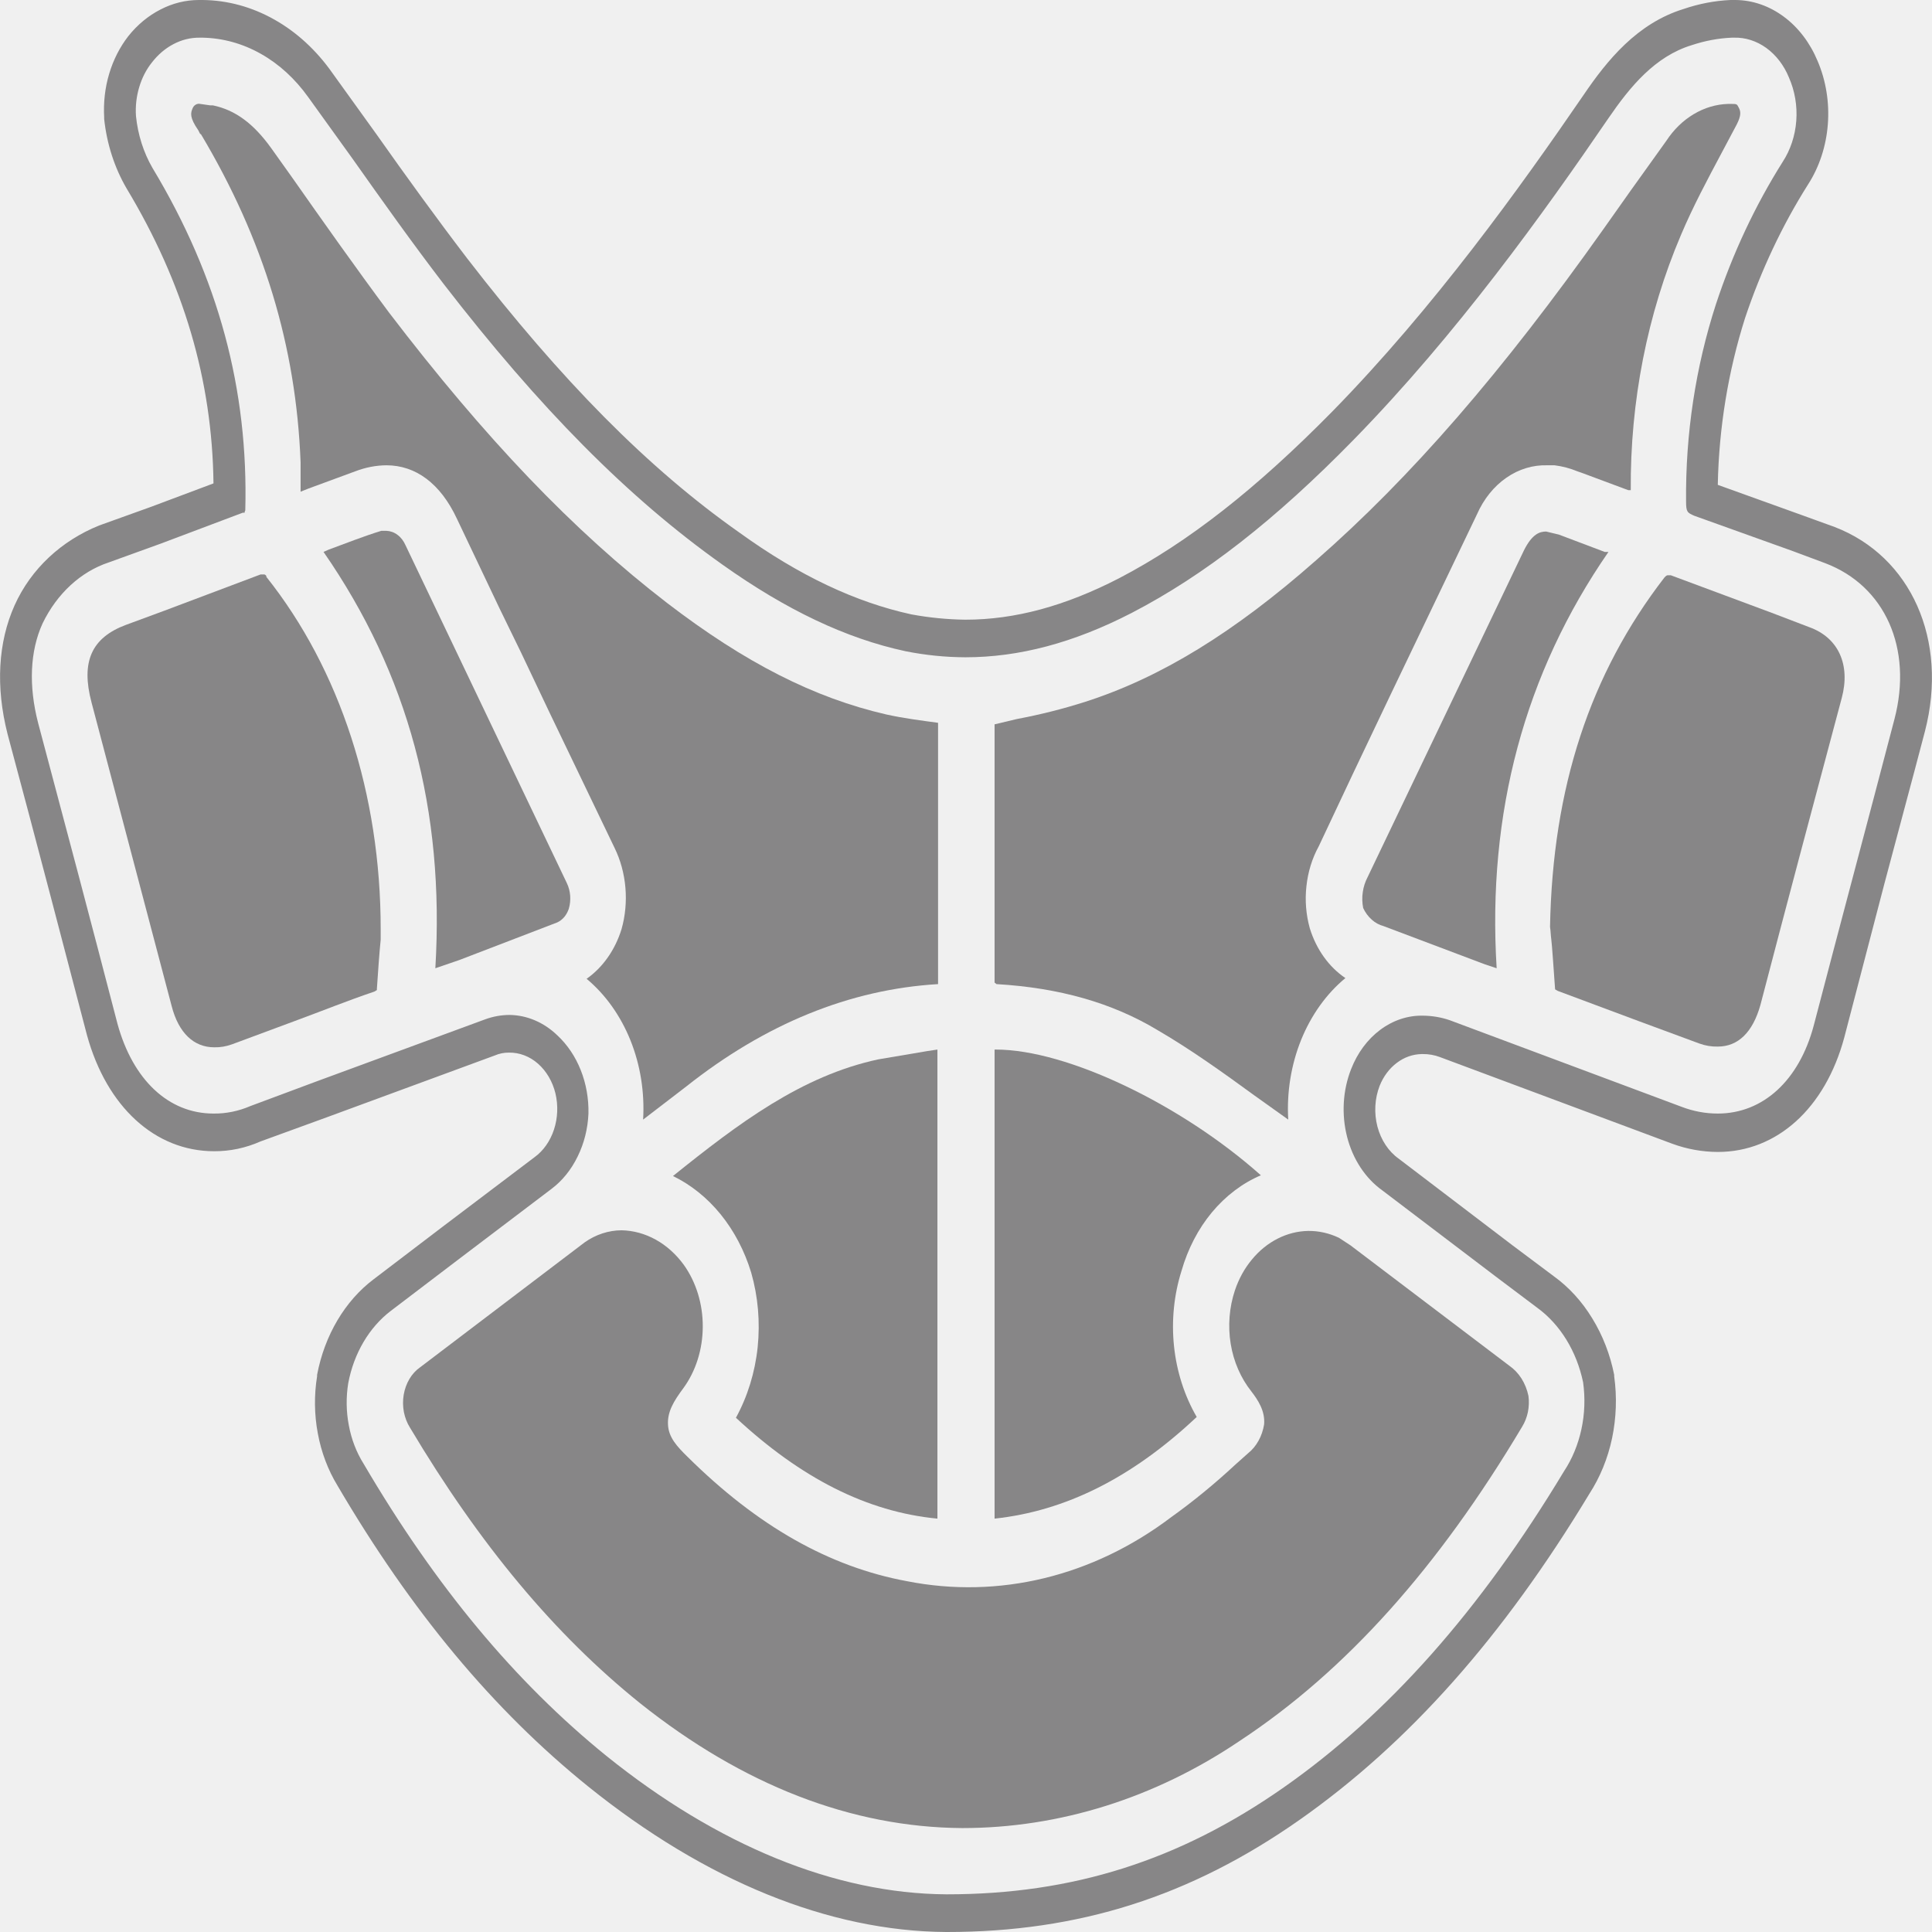
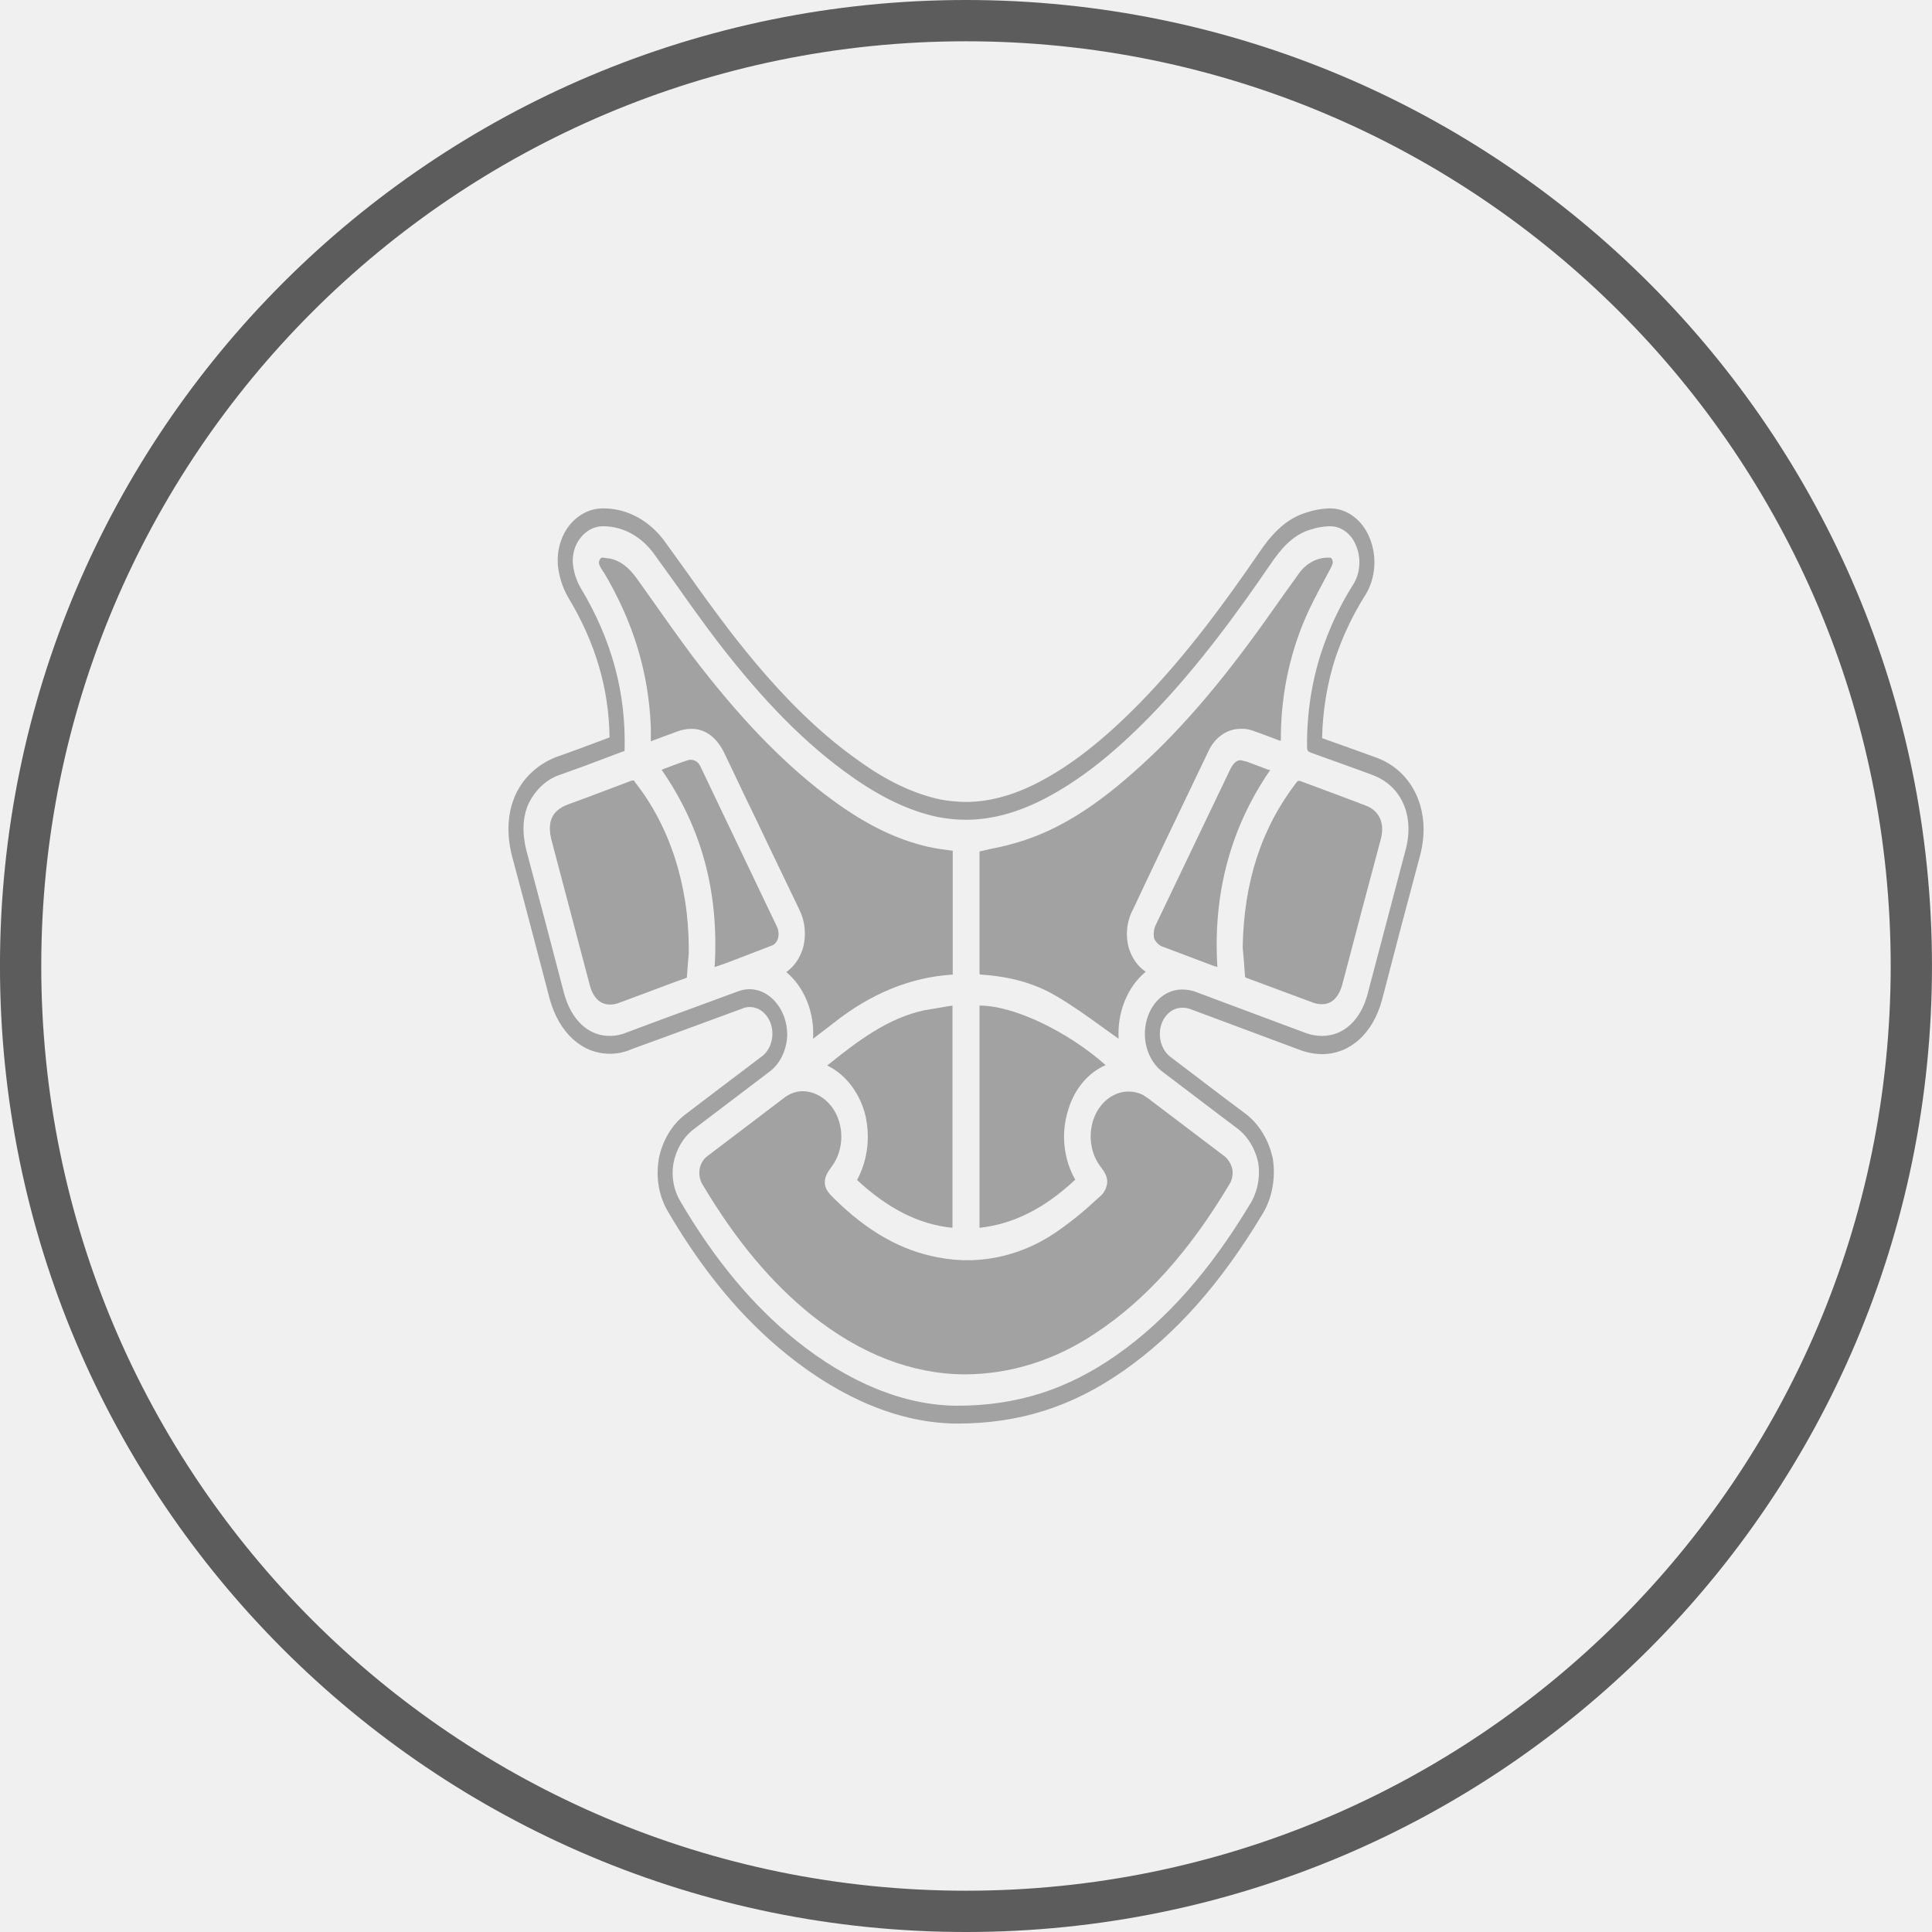
- <svg xmlns="http://www.w3.org/2000/svg" width="24" height="24" viewBox="0 0 24 24" fill="none">
-   <g clip-path="url(#clip0_1420_5738)">
-     <g clip-path="url(#clip1_1420_5738)">
-       <path d="M15.34 16.031C15.27 16.242 15.252 16.471 15.288 16.693C15.324 16.915 15.414 17.12 15.545 17.285C15.624 17.387 15.719 17.528 15.703 17.696C15.691 17.768 15.668 17.836 15.634 17.897C15.6 17.958 15.557 18.011 15.505 18.052L15.348 18.192C15.093 18.429 14.827 18.648 14.55 18.846C13.576 19.584 12.406 19.867 11.266 19.642C10.303 19.464 9.411 18.959 8.542 18.098C8.408 17.967 8.305 17.855 8.298 17.696C8.29 17.537 8.369 17.406 8.487 17.247C8.643 17.035 8.729 16.763 8.73 16.482C8.732 16.201 8.648 15.928 8.495 15.713C8.399 15.581 8.28 15.474 8.147 15.4C8.014 15.326 7.869 15.286 7.721 15.283C7.56 15.284 7.402 15.335 7.263 15.433L5.219 16.985C5.166 17.022 5.121 17.071 5.086 17.13C5.051 17.189 5.027 17.256 5.015 17.326C5.003 17.397 5.004 17.469 5.017 17.54C5.031 17.61 5.056 17.676 5.092 17.733C5.961 19.192 6.892 20.306 7.95 21.157C9.229 22.176 10.579 22.7 11.953 22.709C13.163 22.709 14.352 22.335 15.403 21.624C16.721 20.755 17.866 19.473 18.908 17.724C18.942 17.669 18.966 17.608 18.98 17.542C18.993 17.476 18.996 17.408 18.987 17.341C18.971 17.263 18.941 17.189 18.901 17.125C18.86 17.061 18.809 17.007 18.75 16.966L16.776 15.47L16.634 15.377C16.513 15.319 16.383 15.29 16.253 15.291C16.122 15.293 15.993 15.325 15.873 15.386C15.752 15.447 15.643 15.535 15.552 15.646C15.46 15.756 15.388 15.887 15.34 16.031Z" fill="#878687" />
-       <path d="M11.645 18.865V13.038L11.518 13.057L10.91 13.16C9.955 13.365 9.174 13.955 8.36 14.609C8.584 14.718 8.786 14.88 8.953 15.086C9.12 15.292 9.249 15.538 9.331 15.807C9.417 16.105 9.444 16.422 9.412 16.735C9.379 17.048 9.287 17.347 9.142 17.612C9.947 18.36 10.768 18.781 11.645 18.865Z" fill="#878687" />
-       <path d="M3.284 7.136H3.237L2.045 7.585L1.563 7.763C1.137 7.922 1.003 8.221 1.137 8.726L2.132 12.496C2.218 12.832 2.408 13.01 2.661 13.01C2.735 13.012 2.81 12.999 2.882 12.973L3.663 12.683C3.995 12.561 4.318 12.43 4.65 12.318L4.682 12.299V12.281C4.697 12.056 4.713 11.832 4.729 11.673V11.542C4.729 9.868 4.224 8.315 3.308 7.165C3.316 7.155 3.292 7.136 3.284 7.136Z" fill="#878687" />
-       <path d="M14.677 15.788C14.755 15.515 14.884 15.266 15.055 15.06C15.226 14.855 15.434 14.697 15.663 14.6C14.677 13.721 13.255 13.038 12.371 13.038H12.355V18.865C13.232 18.771 14.061 18.36 14.866 17.602C14.714 17.34 14.617 17.038 14.584 16.723C14.551 16.407 14.583 16.086 14.677 15.788Z" fill="#878687" />
-       <path d="M5.037 6.772C5.014 6.72 4.981 6.676 4.939 6.645C4.897 6.613 4.849 6.596 4.8 6.594H4.737C4.524 6.659 4.311 6.744 4.082 6.828L4.019 6.856C5.069 8.371 5.526 10.064 5.408 12.028L5.708 11.925L6.924 11.458C6.956 11.443 6.985 11.42 7.01 11.391C7.034 11.362 7.053 11.327 7.066 11.289C7.081 11.237 7.087 11.182 7.083 11.127C7.079 11.072 7.065 11.019 7.042 10.971L5.037 6.772Z" fill="#878687" />
-       <path d="M7.989 13.908L8.526 13.496C9.505 12.72 10.555 12.29 11.653 12.225V8.979C11.447 8.951 11.226 8.923 11.013 8.876C10.113 8.67 9.253 8.231 8.289 7.492C7.121 6.594 6.024 5.443 4.832 3.882C4.421 3.33 4.018 2.759 3.624 2.198L3.371 1.843C3.15 1.534 2.921 1.366 2.645 1.309H2.613L2.487 1.291C2.468 1.286 2.449 1.29 2.431 1.3C2.414 1.31 2.4 1.326 2.392 1.347C2.368 1.403 2.353 1.459 2.463 1.618L2.487 1.665H2.495C3.276 2.974 3.679 4.302 3.734 5.743V6.108L3.829 6.07L4.413 5.855C4.538 5.807 4.669 5.781 4.8 5.78C5.163 5.78 5.471 6.005 5.676 6.444L6.205 7.557L6.474 8.109L6.829 8.857L7.634 10.532C7.708 10.683 7.754 10.851 7.769 11.026C7.784 11.2 7.768 11.376 7.721 11.542C7.641 11.801 7.487 12.019 7.287 12.159C7.521 12.354 7.709 12.618 7.832 12.924C7.955 13.231 8.009 13.569 7.989 13.908Z" fill="#878687" />
-       <path d="M18.348 6.388C18.431 6.2 18.557 6.042 18.712 5.935C18.867 5.827 19.044 5.774 19.224 5.78H19.311C19.408 5.792 19.503 5.817 19.595 5.855L19.65 5.874L20.227 6.089H20.258C20.25 4.988 20.463 3.901 20.882 2.918C21.032 2.563 21.213 2.226 21.387 1.899L21.576 1.543C21.632 1.431 21.624 1.384 21.6 1.338C21.576 1.291 21.576 1.291 21.506 1.291H21.466C21.318 1.295 21.172 1.339 21.04 1.418C20.907 1.497 20.791 1.61 20.7 1.749L20.258 2.366L19.927 2.834C18.663 4.62 17.526 5.93 16.35 6.959C15.332 7.857 14.416 8.418 13.484 8.717C13.204 8.807 12.919 8.878 12.632 8.932L12.355 8.998V12.206L12.379 12.225C13.161 12.271 13.816 12.458 14.377 12.795C14.795 13.038 15.198 13.328 15.584 13.609L16.003 13.908C15.983 13.567 16.039 13.226 16.163 12.918C16.288 12.61 16.477 12.345 16.713 12.15C16.509 12.013 16.352 11.794 16.271 11.532C16.224 11.364 16.209 11.184 16.229 11.008C16.248 10.831 16.3 10.662 16.382 10.513C16.942 9.316 17.55 8.053 18.348 6.388Z" fill="#878687" />
-       <path d="M22.792 6.547L22.381 6.398L21.339 6.023C21.353 5.314 21.468 4.611 21.679 3.947C21.877 3.357 22.139 2.8 22.46 2.292C22.6 2.075 22.685 1.816 22.706 1.545C22.727 1.273 22.683 1.001 22.579 0.758C22.485 0.532 22.34 0.341 22.16 0.208C21.98 0.074 21.773 0.002 21.56 0L21.497 0C21.299 0.009 21.103 0.047 20.913 0.112C20.337 0.29 19.965 0.748 19.673 1.178C18.884 2.329 17.818 3.816 16.555 5.107C15.608 6.07 14.763 6.734 13.902 7.183C13.231 7.529 12.608 7.698 11.992 7.698C11.767 7.695 11.543 7.673 11.321 7.632C10.634 7.482 9.931 7.155 9.181 6.613C8.052 5.818 6.979 4.733 5.802 3.208C5.423 2.712 5.037 2.179 4.681 1.674L4.129 0.907C3.932 0.626 3.686 0.399 3.408 0.243C3.13 0.086 2.826 0.003 2.518 0L2.471 0C2.307 0 2.144 0.04 1.994 0.118C1.843 0.195 1.707 0.307 1.594 0.449C1.489 0.584 1.408 0.743 1.356 0.917C1.304 1.091 1.284 1.275 1.294 1.459V1.478C1.327 1.787 1.422 2.082 1.571 2.338C2.281 3.517 2.637 4.723 2.652 6.005L1.879 6.295L1.231 6.528C0.766 6.716 0.387 7.062 0.181 7.52C-0.024 7.978 -0.056 8.53 0.094 9.119C0.481 10.56 0.789 11.748 1.081 12.861C1.326 13.749 1.926 14.301 2.66 14.301C2.857 14.302 3.052 14.261 3.237 14.179L4.058 13.88L6.142 13.113C6.2 13.088 6.261 13.075 6.323 13.076C6.453 13.074 6.58 13.122 6.684 13.214C6.788 13.306 6.864 13.435 6.9 13.583C6.935 13.731 6.929 13.888 6.882 14.031C6.835 14.175 6.75 14.296 6.639 14.376L5.502 15.236L4.642 15.891C4.284 16.161 4.032 16.588 3.939 17.079V17.097C3.901 17.332 3.904 17.573 3.948 17.806C3.991 18.04 4.074 18.26 4.192 18.454C5.108 20.016 6.126 21.241 7.31 22.195C8.763 23.364 10.294 23.991 11.755 24H11.763C13.397 24 14.787 23.56 16.145 22.606C17.502 21.652 18.671 20.334 19.744 18.556C19.877 18.351 19.973 18.116 20.026 17.865C20.078 17.614 20.088 17.353 20.052 17.097V17.079C20.002 16.826 19.909 16.588 19.78 16.378C19.652 16.167 19.489 15.989 19.302 15.854L18.789 15.47L17.376 14.394C17.249 14.304 17.155 14.162 17.111 13.995C17.067 13.827 17.077 13.646 17.139 13.487C17.186 13.37 17.26 13.272 17.352 13.203C17.444 13.133 17.551 13.096 17.66 13.094H17.676C17.748 13.093 17.82 13.106 17.889 13.132L20.771 14.207C20.955 14.275 21.146 14.309 21.339 14.31C22.073 14.31 22.673 13.768 22.91 12.889L23.408 10.98C23.573 10.354 23.747 9.718 23.913 9.082C24.205 7.95 23.739 6.912 22.792 6.547ZM23.534 8.932C23.202 10.204 22.863 11.467 22.531 12.739C22.35 13.422 21.9 13.833 21.339 13.833C21.186 13.833 21.035 13.805 20.889 13.749L18.008 12.673C17.9 12.636 17.788 12.618 17.676 12.617C17.489 12.613 17.305 12.674 17.147 12.792C16.988 12.91 16.862 13.08 16.784 13.281C16.68 13.545 16.663 13.844 16.734 14.122C16.805 14.4 16.961 14.637 17.171 14.787L18.576 15.854L19.097 16.246C19.382 16.454 19.586 16.787 19.666 17.172C19.693 17.366 19.686 17.564 19.645 17.754C19.604 17.944 19.531 18.122 19.429 18.276C18.387 20.006 17.242 21.297 15.947 22.204C14.652 23.111 13.326 23.532 11.763 23.532H11.755C10.373 23.523 8.913 22.924 7.531 21.811C6.402 20.895 5.416 19.716 4.516 18.182C4.427 18.04 4.365 17.878 4.333 17.705C4.3 17.533 4.298 17.355 4.326 17.182C4.396 16.811 4.586 16.489 4.855 16.284L5.716 15.629L6.852 14.768C6.986 14.667 7.097 14.529 7.176 14.366C7.256 14.204 7.302 14.021 7.31 13.833C7.314 13.647 7.281 13.461 7.214 13.293C7.147 13.124 7.047 12.976 6.923 12.861C6.756 12.7 6.547 12.611 6.331 12.608C6.227 12.608 6.123 12.627 6.023 12.664L3.939 13.431L3.11 13.74C2.964 13.803 2.808 13.835 2.652 13.833C2.092 13.833 1.65 13.412 1.46 12.72C1.137 11.476 0.805 10.223 0.473 8.979C0.355 8.521 0.371 8.09 0.529 7.744C0.708 7.374 1.003 7.102 1.35 6.987L1.997 6.753L3.016 6.369H3.039C3.039 6.364 3.039 6.359 3.041 6.354C3.042 6.35 3.044 6.345 3.047 6.341C3.087 4.845 2.716 3.451 1.894 2.086C1.783 1.894 1.712 1.672 1.689 1.44C1.681 1.319 1.695 1.198 1.729 1.084C1.763 0.969 1.816 0.865 1.887 0.776C1.962 0.679 2.053 0.601 2.155 0.548C2.257 0.494 2.367 0.467 2.479 0.468H2.518C2.768 0.473 3.015 0.541 3.241 0.669C3.467 0.796 3.667 0.98 3.829 1.207L4.381 1.974C4.744 2.488 5.123 3.021 5.51 3.526C6.702 5.069 7.8 6.182 8.976 7.015C9.766 7.576 10.508 7.931 11.25 8.09C11.495 8.139 11.743 8.164 11.992 8.165C12.655 8.165 13.334 7.988 14.06 7.613C14.96 7.146 15.837 6.463 16.816 5.462C18.095 4.153 19.176 2.647 19.981 1.468C20.25 1.076 20.558 0.701 21.015 0.561C21.178 0.507 21.345 0.475 21.513 0.468H21.537C21.679 0.463 21.82 0.508 21.942 0.596C22.063 0.684 22.161 0.811 22.223 0.963C22.296 1.129 22.328 1.315 22.314 1.501C22.3 1.687 22.241 1.864 22.145 2.011C21.803 2.554 21.524 3.148 21.316 3.779C21.063 4.561 20.937 5.392 20.945 6.229C20.945 6.36 20.96 6.369 21.047 6.407L22.271 6.846L22.673 6.996C23.416 7.277 23.763 8.053 23.534 8.932Z" fill="#878687" />
-       <path d="M22.476 7.791L22.01 7.613L20.755 7.146H20.715C20.715 7.146 20.7 7.146 20.676 7.174C19.752 8.371 19.287 9.783 19.255 11.514C19.263 11.56 19.263 11.617 19.271 11.673C19.279 11.729 19.302 12.066 19.318 12.29L19.35 12.309L20.352 12.683L21.11 12.963C21.184 12.99 21.262 13.003 21.339 13.001C21.592 13.001 21.773 12.823 21.868 12.486C22.2 11.214 22.539 9.942 22.879 8.67C22.989 8.259 22.839 7.922 22.476 7.791Z" fill="#878687" />
-       <path d="M19.981 6.856H19.934L19.365 6.641L19.207 6.603C19.128 6.603 19.034 6.631 18.931 6.837L16.989 10.896C16.959 10.953 16.938 11.016 16.929 11.082C16.919 11.147 16.921 11.215 16.934 11.28C16.96 11.336 16.996 11.385 17.04 11.424C17.083 11.463 17.133 11.49 17.186 11.504L18.45 11.981L18.592 12.028C18.473 10.101 18.939 8.362 19.981 6.856Z" fill="#878687" />
+ <svg xmlns="http://www.w3.org/2000/svg" width="38" height="38" viewBox="0 0 38 38" fill="none">
+   <rect x="-0.406" y="0.406" width="37.188" height="37.188" rx="18.594" transform="matrix(-1 0 0 1 37.1875 0)" stroke="#5C5C5C" stroke-width="0.812" />
+   <g clip-path="url(#clip0_26_22547)">
+     <g clip-path="url(#clip1_26_22547)">
+       <path d="M21.505 22.024C21.452 22.181 21.439 22.354 21.466 22.52C21.493 22.687 21.56 22.84 21.659 22.964C21.718 23.041 21.789 23.146 21.777 23.272C21.768 23.326 21.751 23.377 21.726 23.423C21.7 23.469 21.667 23.508 21.629 23.539L21.511 23.644C21.32 23.822 21.12 23.986 20.913 24.135C20.182 24.688 19.304 24.9 18.449 24.731C17.727 24.598 17.058 24.219 16.407 23.574C16.306 23.476 16.229 23.392 16.223 23.272C16.217 23.153 16.276 23.055 16.365 22.936C16.482 22.776 16.547 22.573 16.548 22.362C16.549 22.151 16.486 21.946 16.371 21.785C16.299 21.686 16.21 21.606 16.11 21.55C16.01 21.494 15.901 21.465 15.791 21.462C15.67 21.463 15.551 21.502 15.447 21.575L13.914 22.739C13.875 22.767 13.841 22.804 13.815 22.848C13.788 22.892 13.77 22.942 13.761 22.995C13.752 23.048 13.753 23.102 13.763 23.155C13.773 23.207 13.792 23.257 13.819 23.3C14.47 24.395 15.169 25.229 15.963 25.868C16.922 26.632 17.934 27.025 18.965 27.032C19.872 27.032 20.764 26.751 21.552 26.218C22.541 25.566 23.399 24.605 24.181 23.293C24.206 23.252 24.225 23.206 24.235 23.157C24.245 23.107 24.247 23.056 24.24 23.006C24.228 22.947 24.206 22.892 24.175 22.844C24.145 22.796 24.107 22.755 24.062 22.725L22.582 21.603L22.476 21.533C22.385 21.489 22.287 21.468 22.189 21.469C22.091 21.47 21.994 21.494 21.904 21.54C21.814 21.585 21.732 21.651 21.664 21.735C21.595 21.817 21.541 21.916 21.505 22.024Z" fill="#A2A2A2" />
+       <path d="M18.734 24.149V19.779L18.639 19.793L18.183 19.87C17.466 20.024 16.88 20.466 16.27 20.957C16.438 21.038 16.589 21.16 16.715 21.315C16.84 21.47 16.937 21.654 16.999 21.855C17.063 22.079 17.083 22.317 17.059 22.551C17.034 22.786 16.965 23.011 16.857 23.209C17.46 23.77 18.076 24.086 18.734 24.149Z" fill="#A2A2A2" />
+       <path d="M12.463 15.352H12.428L11.534 15.689L11.172 15.822C10.853 15.942 10.752 16.166 10.853 16.545L11.599 19.372C11.664 19.625 11.806 19.758 11.995 19.758C12.052 19.759 12.107 19.749 12.161 19.73L12.747 19.512C12.996 19.421 13.239 19.323 13.488 19.239L13.511 19.225V19.211C13.523 19.042 13.535 18.874 13.547 18.755V18.657C13.547 17.401 13.168 16.236 12.481 15.374C12.487 15.367 12.469 15.352 12.463 15.352Z" fill="#A2A2A2" />
+       <path d="M21.007 21.841C21.066 21.636 21.163 21.45 21.291 21.296C21.419 21.141 21.575 21.023 21.747 20.95C21.007 20.291 19.941 19.779 19.278 19.779H19.266V24.149C19.924 24.079 20.545 23.77 21.149 23.202C21.035 23.005 20.963 22.779 20.938 22.542C20.913 22.305 20.937 22.065 21.007 21.841Z" fill="#A2A2A2" />
+       <path d="M13.778 15.079C13.761 15.04 13.735 15.007 13.704 14.983C13.673 14.96 13.637 14.947 13.6 14.945H13.553C13.393 14.994 13.233 15.057 13.061 15.121L13.014 15.142C13.801 16.278 14.145 17.548 14.056 19.021L14.281 18.944L15.193 18.593C15.217 18.582 15.239 18.565 15.257 18.543C15.275 18.521 15.29 18.495 15.299 18.467C15.311 18.428 15.316 18.386 15.312 18.345C15.309 18.304 15.299 18.264 15.282 18.228L13.778 15.079Z" fill="#A2A2A2" />
+       <path d="M15.992 20.431L16.395 20.122C17.129 19.54 17.916 19.218 18.739 19.169V16.734C18.585 16.713 18.42 16.692 18.26 16.657C17.585 16.503 16.939 16.173 16.217 15.619C15.341 14.946 14.518 14.083 13.624 12.911C13.316 12.497 13.014 12.069 12.718 11.649L12.528 11.382C12.363 11.151 12.191 11.024 11.983 10.982H11.96L11.865 10.968C11.851 10.965 11.836 10.967 11.823 10.975C11.811 10.983 11.8 10.995 11.794 11.01C11.776 11.052 11.764 11.095 11.847 11.214L11.865 11.249H11.871C12.457 12.231 12.759 13.227 12.801 14.307V14.581L12.872 14.553L13.31 14.391C13.404 14.355 13.501 14.336 13.6 14.335C13.872 14.335 14.103 14.504 14.257 14.833L14.654 15.668L14.855 16.082L15.122 16.643L15.726 17.899C15.781 18.012 15.816 18.139 15.827 18.269C15.838 18.4 15.826 18.532 15.791 18.656C15.73 18.851 15.616 19.014 15.465 19.119C15.641 19.266 15.781 19.464 15.874 19.693C15.966 19.923 16.007 20.177 15.992 20.431Z" fill="#A2A2A2" />
+       <path d="M23.761 14.791C23.823 14.65 23.918 14.532 24.034 14.451C24.15 14.371 24.283 14.331 24.418 14.335H24.483C24.556 14.344 24.627 14.363 24.696 14.392L24.738 14.405L25.17 14.567H25.193C25.187 13.741 25.348 12.926 25.661 12.189C25.774 11.922 25.91 11.67 26.04 11.424L26.182 11.158C26.224 11.073 26.218 11.038 26.2 11.003C26.182 10.968 26.182 10.968 26.129 10.968H26.099C25.988 10.972 25.879 11.004 25.78 11.064C25.68 11.123 25.593 11.208 25.525 11.312L25.193 11.775L24.945 12.126C23.997 13.466 23.145 14.448 22.262 15.219C21.499 15.893 20.812 16.314 20.113 16.538C19.903 16.605 19.689 16.659 19.474 16.699L19.266 16.748V19.154L19.284 19.169C19.87 19.204 20.362 19.344 20.782 19.596C21.096 19.779 21.398 19.996 21.688 20.207L22.002 20.431C21.987 20.176 22.029 19.92 22.122 19.689C22.215 19.458 22.358 19.259 22.535 19.113C22.381 19.01 22.264 18.846 22.203 18.649C22.168 18.523 22.157 18.388 22.171 18.256C22.186 18.124 22.225 17.997 22.286 17.885C22.707 16.987 23.163 16.04 23.761 14.791Z" fill="#A2A2A2" />
+       <path d="M27.094 14.91L26.786 14.798L26.004 14.518C26.015 13.985 26.101 13.459 26.259 12.96C26.407 12.518 26.605 12.1 26.845 11.719C26.95 11.556 27.014 11.362 27.029 11.159C27.045 10.955 27.012 10.751 26.934 10.568C26.864 10.399 26.755 10.256 26.62 10.156C26.485 10.055 26.329 10.001 26.17 10H26.123C25.974 10.007 25.827 10.035 25.685 10.084C25.252 10.217 24.974 10.561 24.755 10.884C24.163 11.747 23.364 12.862 22.416 13.83C21.706 14.553 21.072 15.051 20.427 15.387C19.924 15.647 19.456 15.773 18.994 15.773C18.825 15.771 18.657 15.755 18.491 15.724C17.976 15.612 17.448 15.366 16.886 14.96C16.039 14.363 15.234 13.55 14.352 12.406C14.068 12.034 13.777 11.634 13.511 11.256L13.097 10.68C12.949 10.47 12.765 10.3 12.556 10.182C12.347 10.065 12.12 10.002 11.889 10H11.853C11.73 10 11.608 10.03 11.495 10.088C11.382 10.146 11.28 10.231 11.196 10.337C11.117 10.438 11.056 10.558 11.017 10.688C10.978 10.818 10.963 10.957 10.971 11.094V11.108C10.995 11.34 11.066 11.562 11.178 11.754C11.711 12.638 11.977 13.543 11.989 14.504L11.409 14.721L10.924 14.896C10.574 15.037 10.29 15.296 10.136 15.64C9.982 15.984 9.958 16.398 10.071 16.839C10.361 17.92 10.592 18.811 10.811 19.645C10.995 20.312 11.444 20.726 11.995 20.726C12.143 20.727 12.289 20.696 12.427 20.634L13.043 20.41L14.606 19.835C14.65 19.816 14.696 19.806 14.743 19.807C14.84 19.805 14.935 19.842 15.013 19.91C15.091 19.979 15.148 20.076 15.175 20.187C15.202 20.298 15.197 20.416 15.162 20.524C15.127 20.631 15.062 20.722 14.979 20.782L14.127 21.427L13.481 21.918C13.213 22.121 13.024 22.441 12.954 22.809V22.823C12.926 22.999 12.928 23.18 12.961 23.355C12.993 23.53 13.056 23.695 13.144 23.84C13.831 25.012 14.595 25.931 15.483 26.646C16.572 27.523 17.721 27.993 18.816 28H18.822C20.048 28 21.09 27.67 22.108 26.955C23.127 26.239 24.003 25.25 24.808 23.917C24.908 23.763 24.98 23.587 25.019 23.398C25.059 23.21 25.066 23.015 25.039 22.823V22.809C25.001 22.62 24.932 22.441 24.835 22.283C24.739 22.125 24.617 21.992 24.477 21.89L24.092 21.602L23.032 20.796C22.937 20.728 22.866 20.622 22.833 20.496C22.8 20.37 22.808 20.235 22.854 20.115C22.89 20.028 22.945 19.954 23.014 19.902C23.083 19.85 23.163 19.822 23.245 19.821H23.257C23.311 19.82 23.365 19.829 23.417 19.849L25.578 20.655C25.716 20.706 25.86 20.732 26.004 20.733C26.555 20.733 27.005 20.326 27.183 19.666L27.556 18.235C27.68 17.765 27.81 17.288 27.935 16.811C28.154 15.963 27.804 15.184 27.094 14.91ZM27.651 16.699C27.402 17.653 27.147 18.6 26.898 19.554C26.762 20.066 26.425 20.375 26.004 20.375C25.89 20.375 25.776 20.354 25.667 20.312L23.506 19.505C23.425 19.477 23.341 19.463 23.257 19.463C23.117 19.46 22.979 19.506 22.86 19.594C22.741 19.683 22.647 19.81 22.588 19.961C22.51 20.159 22.497 20.383 22.55 20.591C22.604 20.8 22.721 20.978 22.878 21.09L23.932 21.89L24.323 22.185C24.537 22.341 24.69 22.59 24.749 22.879C24.77 23.024 24.765 23.173 24.734 23.315C24.703 23.458 24.648 23.591 24.572 23.707C23.79 25.005 22.931 25.973 21.96 26.653C20.989 27.334 19.994 27.649 18.822 27.649H18.816C17.78 27.642 16.685 27.193 15.649 26.358C14.802 25.671 14.062 24.787 13.387 23.637C13.321 23.53 13.274 23.408 13.249 23.279C13.225 23.15 13.223 23.016 13.245 22.886C13.297 22.609 13.439 22.367 13.641 22.213L14.287 21.722L15.139 21.076C15.239 21 15.323 20.897 15.382 20.775C15.442 20.653 15.476 20.516 15.483 20.375C15.486 20.235 15.461 20.096 15.411 19.969C15.36 19.843 15.286 19.732 15.193 19.645C15.067 19.525 14.91 19.458 14.748 19.456C14.67 19.456 14.592 19.47 14.518 19.498L12.954 20.073L12.333 20.305C12.223 20.352 12.106 20.376 11.989 20.375C11.569 20.375 11.237 20.059 11.095 19.54C10.852 18.607 10.604 17.667 10.355 16.734C10.266 16.39 10.278 16.068 10.396 15.808C10.531 15.53 10.752 15.326 11.012 15.24L11.498 15.065L12.262 14.777H12.279C12.279 14.773 12.28 14.77 12.28 14.766C12.282 14.762 12.283 14.759 12.285 14.756C12.315 13.634 12.037 12.588 11.421 11.564C11.337 11.42 11.284 11.254 11.267 11.08C11.261 10.99 11.271 10.899 11.296 10.813C11.322 10.727 11.362 10.648 11.415 10.582C11.471 10.509 11.54 10.451 11.616 10.411C11.693 10.371 11.775 10.35 11.859 10.351H11.889C12.076 10.355 12.261 10.406 12.431 10.502C12.6 10.597 12.751 10.735 12.871 10.905L13.286 11.48C13.558 11.866 13.843 12.266 14.133 12.645C15.027 13.802 15.85 14.637 16.732 15.261C17.324 15.682 17.881 15.949 18.437 16.068C18.621 16.104 18.807 16.123 18.994 16.124C19.491 16.124 20 15.991 20.545 15.71C21.22 15.359 21.877 14.847 22.612 14.097C23.571 13.115 24.382 11.985 24.986 11.101C25.187 10.807 25.418 10.526 25.762 10.421C25.883 10.38 26.008 10.356 26.135 10.351H26.152C26.259 10.348 26.365 10.381 26.456 10.447C26.548 10.513 26.621 10.608 26.668 10.723C26.722 10.846 26.746 10.986 26.735 11.126C26.725 11.265 26.681 11.398 26.608 11.508C26.352 11.915 26.143 12.361 25.987 12.834C25.797 13.421 25.703 14.044 25.708 14.672C25.708 14.77 25.72 14.777 25.785 14.805L26.703 15.135L27.005 15.247C27.562 15.457 27.822 16.04 27.651 16.699Z" fill="#A2A2A2" />
+       <path d="M26.857 15.843L26.508 15.71L25.567 15.359H25.537C25.537 15.359 25.525 15.359 25.507 15.38C24.814 16.278 24.465 17.338 24.442 18.635C24.447 18.67 24.447 18.712 24.453 18.755C24.459 18.797 24.477 19.049 24.489 19.218L24.512 19.232L25.265 19.512L25.833 19.723C25.889 19.743 25.947 19.752 26.005 19.751C26.194 19.751 26.33 19.617 26.401 19.365C26.65 18.411 26.905 17.457 27.159 16.503C27.242 16.194 27.13 15.942 26.857 15.843Z" fill="#A2A2A2" />
+       <path d="M24.986 15.142H24.951L24.524 14.981L24.406 14.953C24.347 14.953 24.276 14.974 24.199 15.128L22.742 18.172C22.72 18.215 22.704 18.262 22.697 18.311C22.69 18.361 22.691 18.411 22.701 18.46C22.721 18.502 22.748 18.539 22.78 18.568C22.813 18.597 22.85 18.618 22.89 18.628L23.837 18.986L23.944 19.021C23.855 17.576 24.205 16.271 24.986 15.142Z" fill="#A2A2A2" />
    </g>
  </g>
  <defs>
-     <clipPath id="clip0_1420_5738">
-       <rect width="24" height="24" fill="white" transform="matrix(-1 0 0 1 24 0)" />
+     <clipPath id="clip0_26_22547">
+       <rect width="18" height="18" fill="white" transform="matrix(-1 0 0 1 28 10)" />
    </clipPath>
-     <clipPath id="clip1_1420_5738">
-       <rect width="24" height="24" fill="white" />
+     <clipPath id="clip1_26_22547">
+       <rect width="18" height="18" fill="white" transform="translate(10 10)" />
    </clipPath>
  </defs>
</svg>
